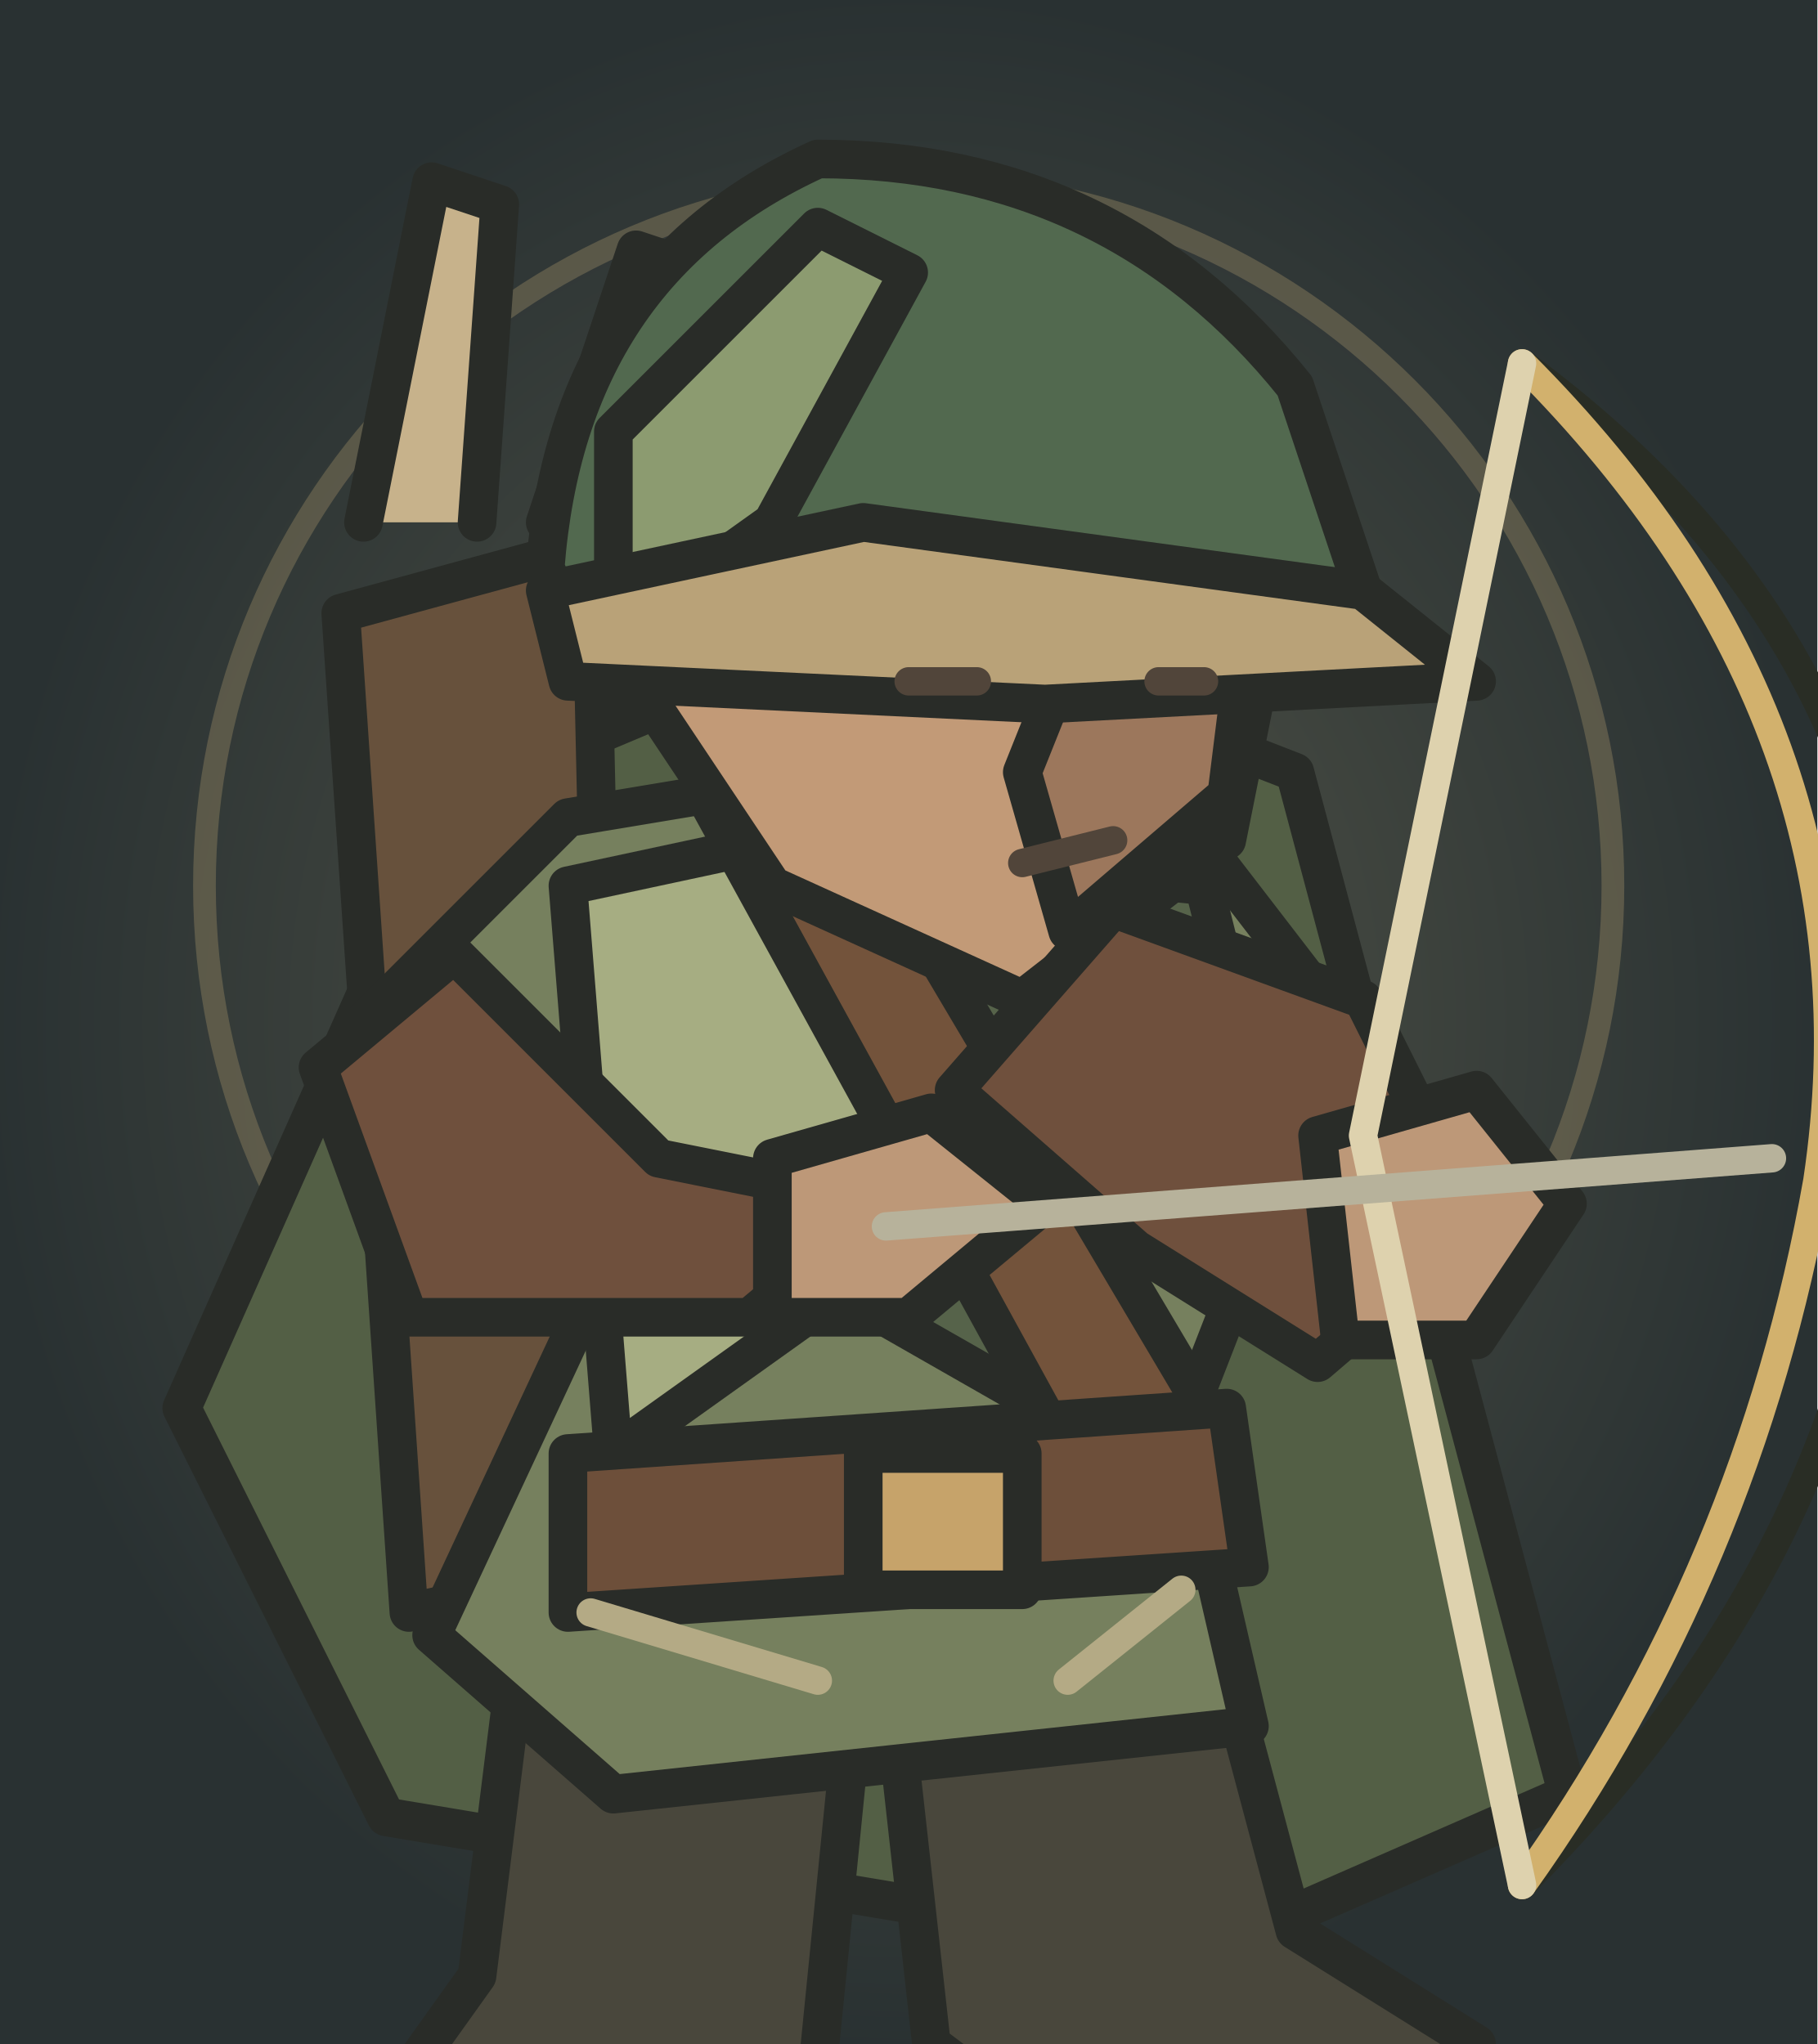
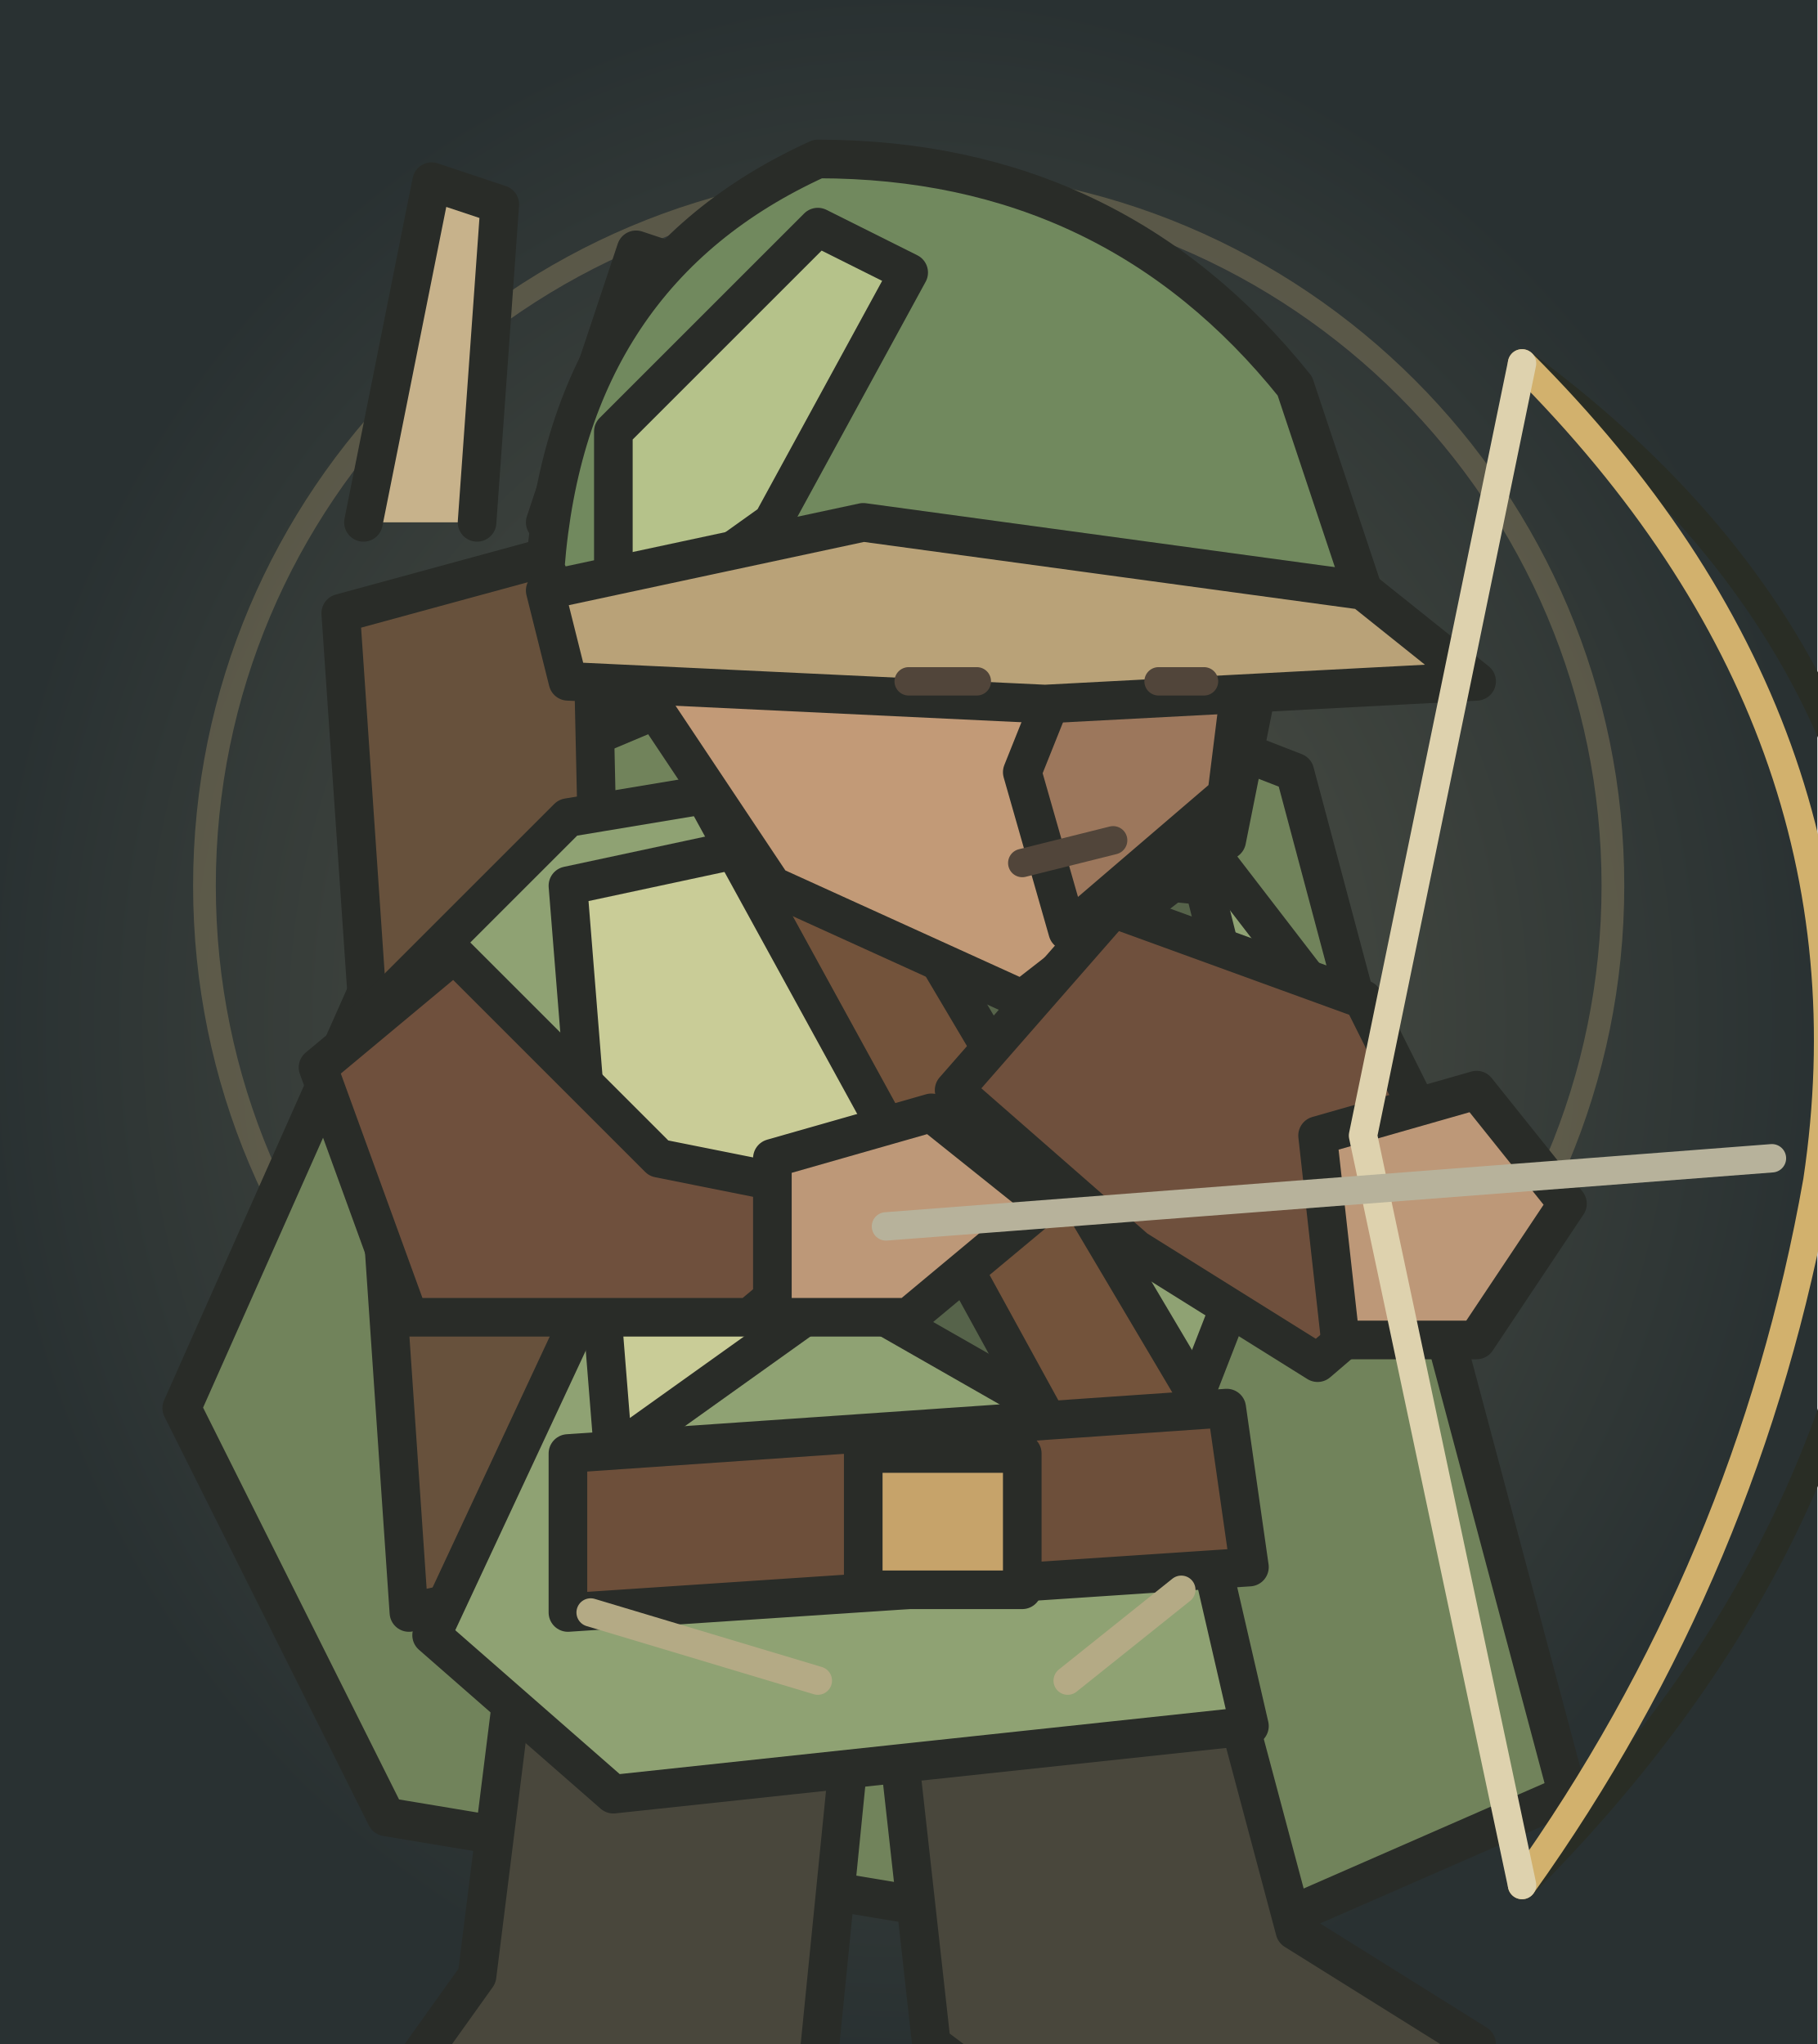
<svg xmlns="http://www.w3.org/2000/svg" viewBox="8 0 80 90">
  <defs>
    <radialGradient id="p">
      <stop stop-color="#55574a" />
      <stop offset="1" stop-color="#293132" />
    </radialGradient>
  </defs>
  <path fill="url(#p)" d="M8 0h80v90H8z" />
  <circle cx="48" cy="39" r="31" fill="none" stroke="#bda574" stroke-opacity=".3" />
  <g stroke-linejoin="round" stroke-linecap="round">
-     <path d="M28 35 47 27 65 34 77 79 61 86 25 80 16 62Z" fill="#535f45" stroke="#292c28" stroke-width="1.7" />
+     <path d="M28 35 47 27 65 34 77 79 61 86 25 80 16 62Z" fill="#71835b" stroke="#292c28" stroke-width="1.7" />
    <path d="M23 27 34 24 35 69 26 71Z" fill="#67513c" stroke="#292c28" stroke-width="1.7" />
    <path d="M24 23 27 8 30 9 29 23 M32 23 36 11 39 12 35 25" fill="#c7b28b" stroke="#292c28" stroke-width="1.7" />
    <path d="M31 71 46 71 44 91 35 96 24 94 29 87Z" fill="#49473c" stroke="#292c28" stroke-width="1.7" />
    <path d="M47 72 61 70 65 85 73 90 72 96 57 96 49 90Z" fill="#49473c" stroke="#292c28" stroke-width="1.7" />
-     <path d="M33 36 57 32 67 45 60 63 63 76 35 79 27 72 34 57 24 45Z" fill="#76805e" stroke="#292c28" stroke-width="1.7" />
-     <path d="M33 39 47 36 49 54 35 64Z" fill="#a6ad82" stroke="#292c28" stroke-width="1.7" />
+     <path d="M33 36 57 32 67 45 60 63 63 76 35 79 27 72 34 57 24 45Z" fill="#8fa273" stroke="#292c28" stroke-width="1.7" />
+     <path d="M33 39 47 36 49 54 35 64Z" fill="#c9cc97" stroke="#292c28" stroke-width="1.7" />
    <path d="M51 38 61 39 63 47 54 62 47 58Z" fill="#56634a" stroke="#292c28" stroke-width="1.7" />
    <path d="M39 35 45 35 61 62 56 66Z" fill="#73533b" stroke="#292c28" stroke-width="1.7" />
    <path d="M33 64 62 62 63 69 33 71Z" fill="#6d4f3a" stroke="#292c28" stroke-width="1.7" />
    <path d="M46 64 53 64 53 70 46 70Z" fill="#c6a36a" stroke="#292c28" stroke-width="1.7" />
    <path d="M38 19 58 17 64 27 62 37 53 44 42 39 36 30Z" fill="#c29a77" stroke="#292c28" stroke-width="1.7" />
    <path d="M57 24 63 27 62 35 55 41 53 34Z" fill="#9c775c" stroke="#292c28" stroke-width="1.7" />
-     <path d="M32 25 Q33 12 44 7 Q57 7 65 17 L69 29 55 27 44 24 35 32Z" fill="#52694f" stroke="#292c28" stroke-width="1.7" />
-     <path d="M35 19 44 10 48 12 42 23 35 28Z" fill="#8c9b70" stroke="#292c28" stroke-width="1.7" />
+     <path d="M32 25 Q33 12 44 7 Q57 7 65 17 L69 29 55 27 44 24 35 32Z" fill="#71895e" stroke="#292c28" stroke-width="1.7" />
+     <path d="M35 19 44 10 48 12 42 23 35 28Z" fill="#b5c28a" stroke="#292c28" stroke-width="1.7" />
    <path d="M32 26 46 23 68 26 73 30 54 31 33 30Z" fill="#b9a278" stroke="#292c28" stroke-width="1.7" />
    <path d="M48 30 51 30 M59 30 61 30 M53 38 57 37" fill="none" stroke="#51453a" stroke-width="1.25" />
    <path d="M28 42 22 47 26 58 41 58 47 53 37 51Z" fill="#6f503d" stroke="#292c28" stroke-width="1.7" />
    <path d="M57 40 68 44 73 54 66 60 58 55 50 48Z" fill="#6f503d" stroke="#292c28" stroke-width="1.7" />
    <path d="M42 51 49 49 54 53 48 58 42 58Z" fill="#bd9878" stroke="#292c28" stroke-width="1.7" />
    <path d="M66 50 73 48 77 53 73 59 67 59Z" fill="#bd9878" stroke="#292c28" stroke-width="1.7" />
    <path d="M75 16 Q94 30 91 52 Q89 69 75 83" fill="none" stroke="#292d25" stroke-width="1.25" />
    <path d="M75 16 Q91 32 88 52 Q85 69 75 83" fill="none" stroke="#d2b16d" stroke-width="1.25" />
    <path d="M75 16 68 50 75 83" fill="none" stroke="#ded2ae" stroke-width="1.25" />
    <path d="M47 54 86 51" fill="none" stroke="#b7b29b" stroke-width="1.25" />
    <path d="M29 91 39 91 M58 91 69 92 M34 71 44 74 M55 74 60 70" fill="none" stroke="#b4aa85" stroke-width="1.25" />
  </g>
</svg>
